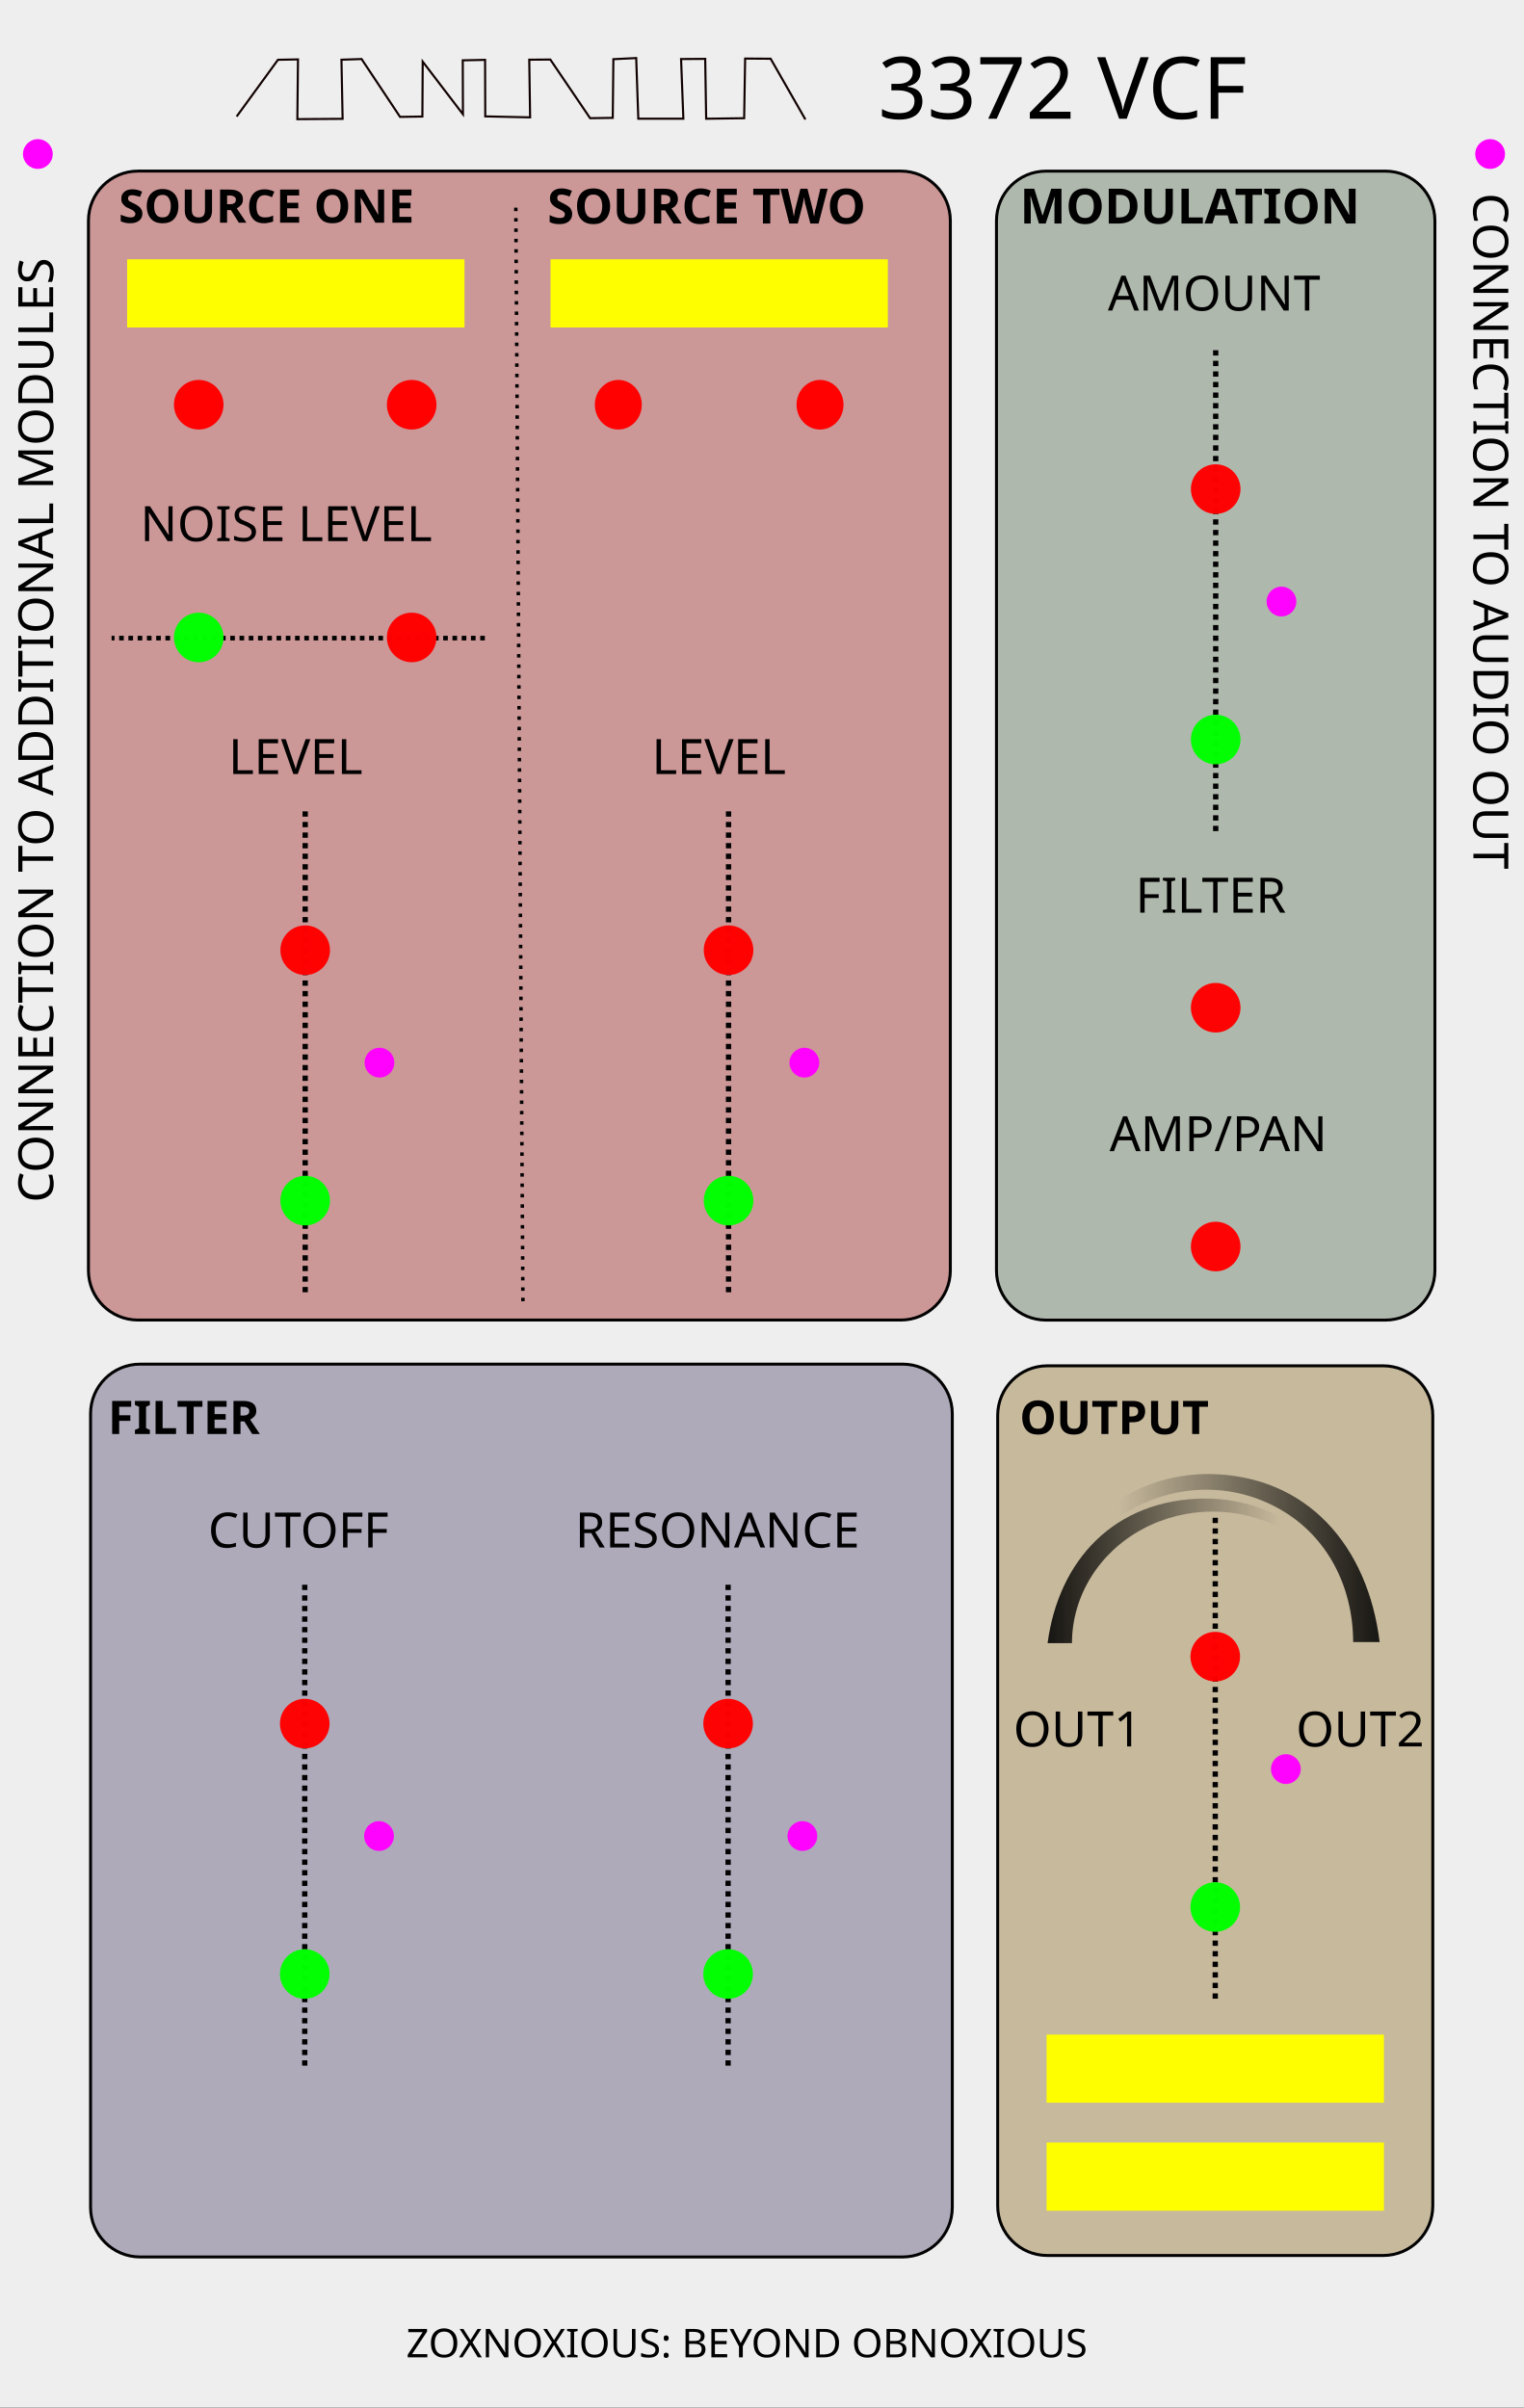
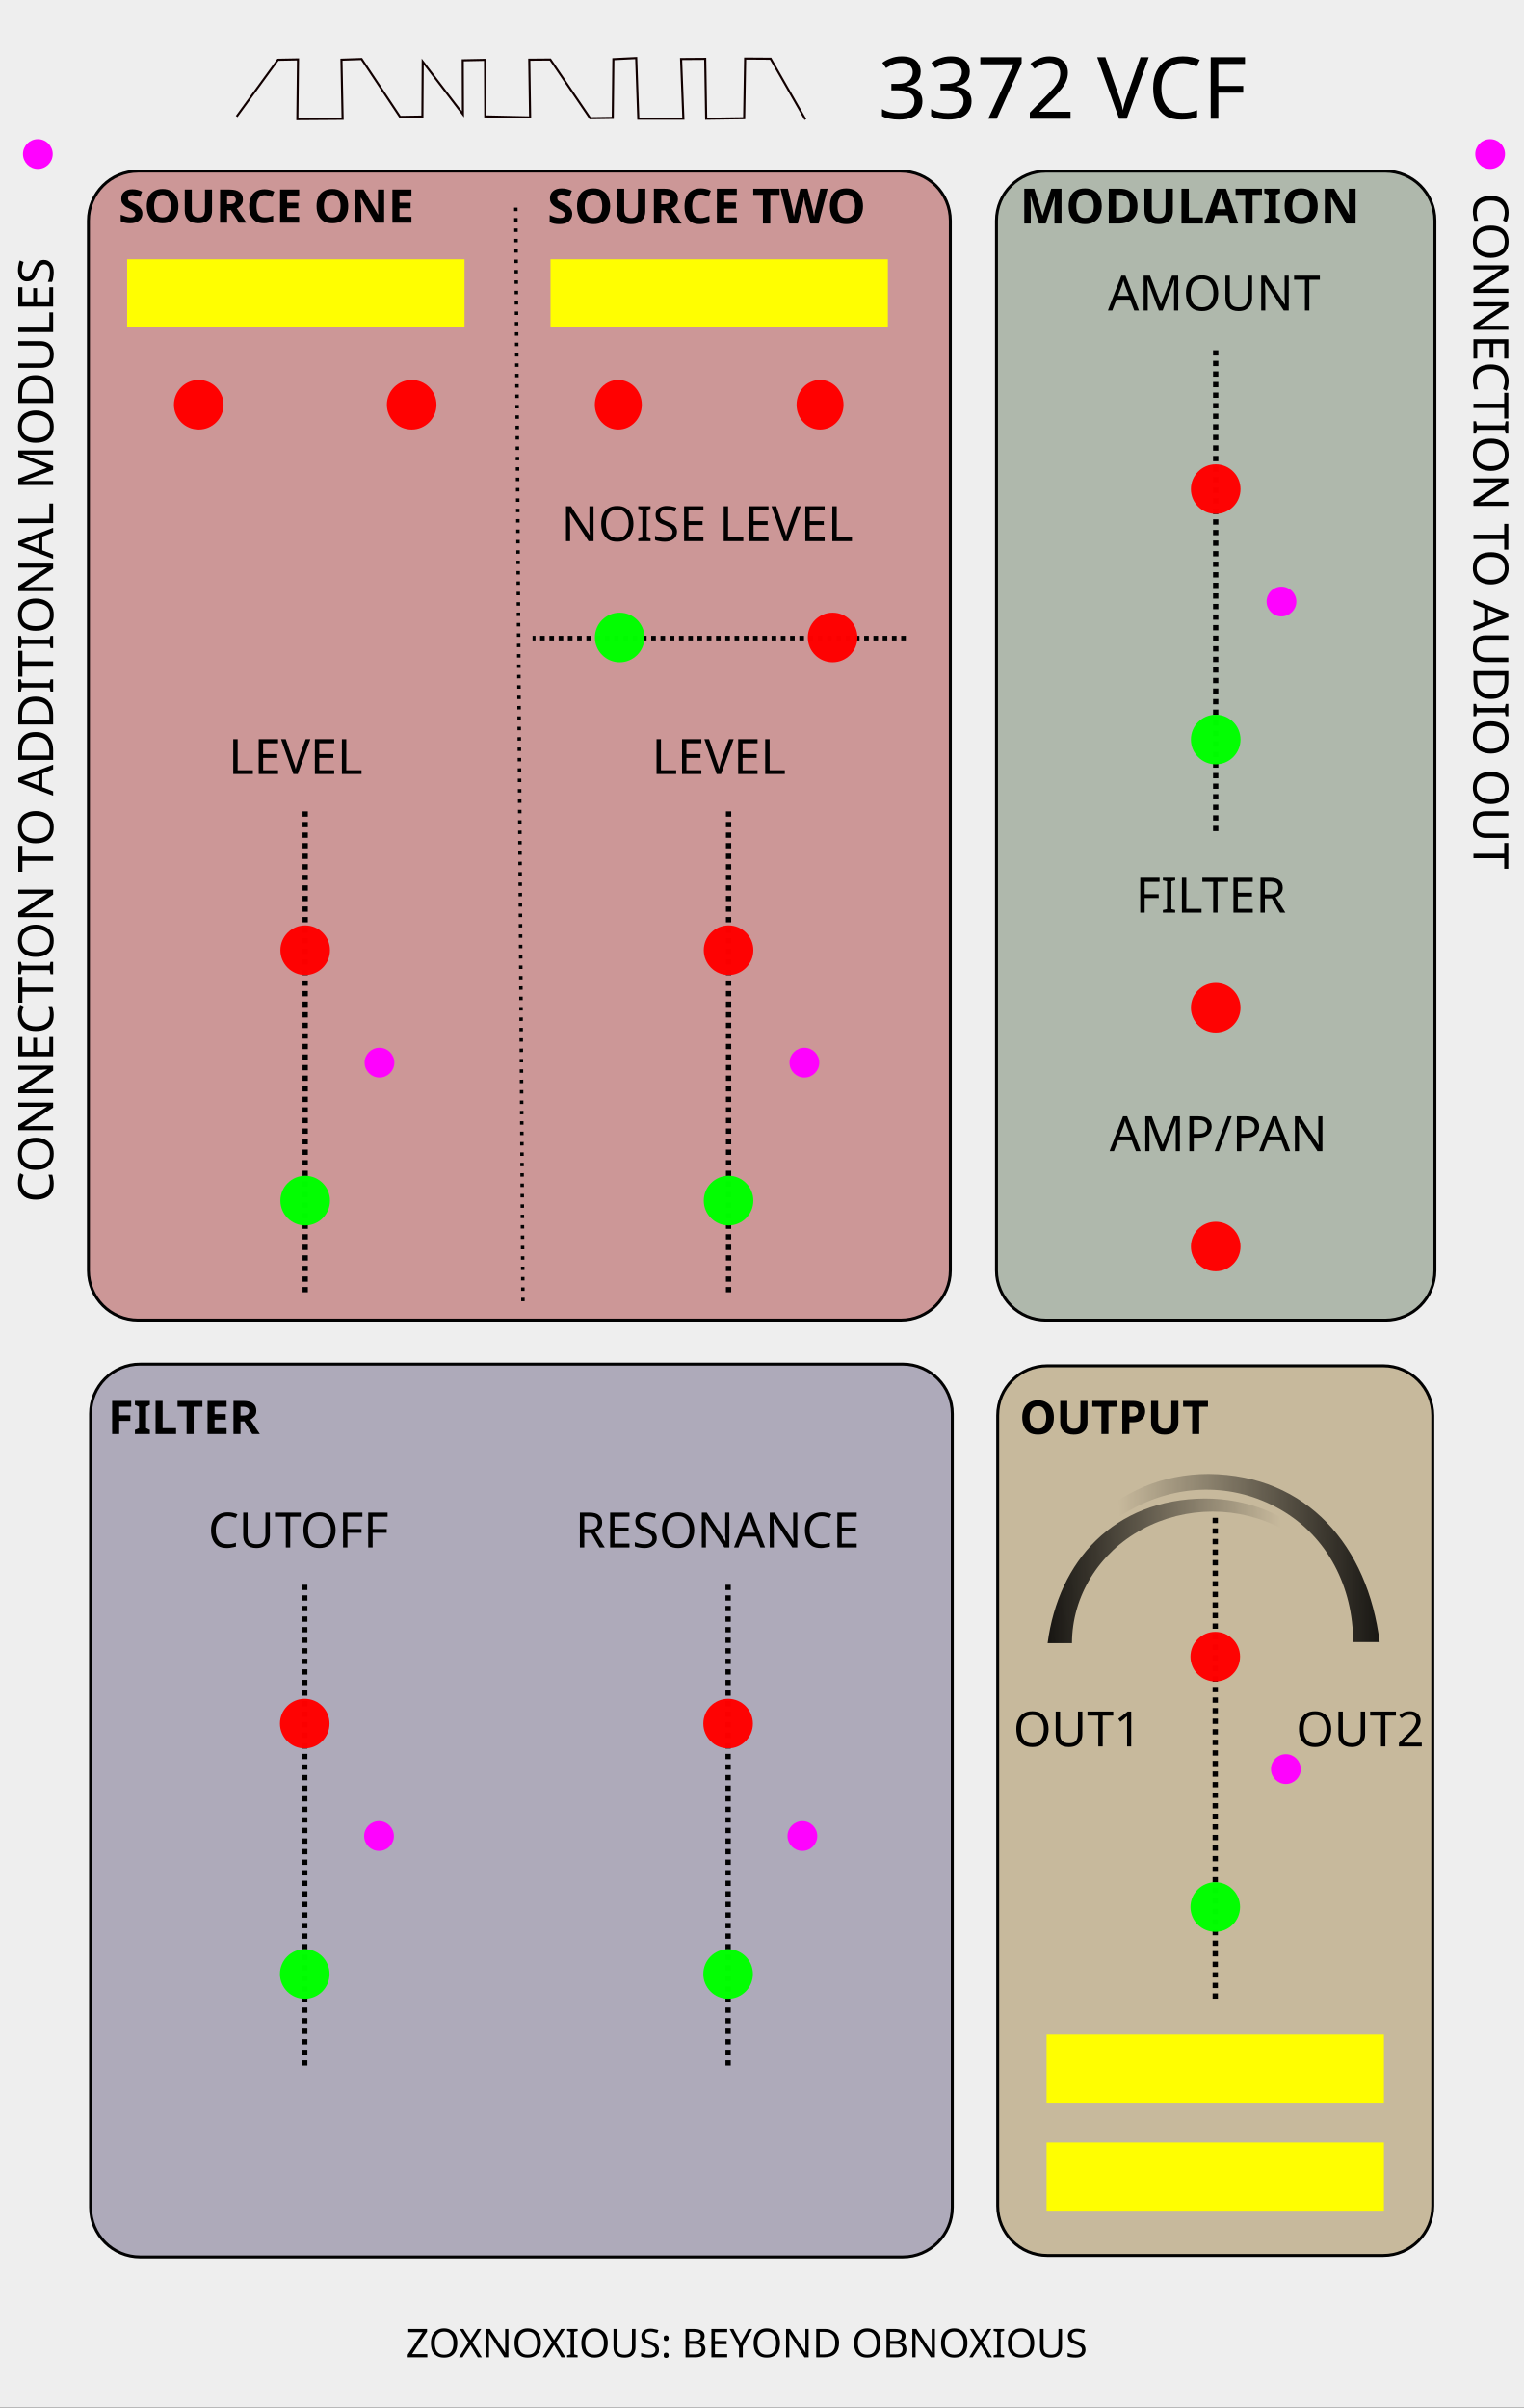
<svg xmlns="http://www.w3.org/2000/svg" xmlns:xlink="http://www.w3.org/1999/xlink" width="81.28mm" height="128.5mm" viewBox="0 0 81.28 128.5" version="1.1" id="svg26">
  <defs id="defs23">
    <linearGradient id="linearGradient19170">
      <stop style="stop-color:#000000;stop-opacity:1;" offset="0" id="stop19168" />
    </linearGradient>
    <marker style="overflow:visible" id="Arrow1Lend" refX="0" refY="0" orient="auto" viewBox="0 0 17.774 10.156" markerWidth="8.774" markerHeight="5.014" preserveAspectRatio="xMidYMid">
      <path transform="matrix(-0.8,0,0,-0.8,-10,0)" style="fill:context-stroke;fill-rule:evenodd;stroke:#000000;stroke-width:1pt;stroke-opacity:1" d="M 0,0 5,-5 -12.5,0 5,5 Z" id="path15157" />
    </marker>
    <marker style="overflow:visible" id="Tail" refX="0" refY="0" orient="auto">
      <g transform="scale(-1.2)" id="g15202">
        <path style="fill:none;fill-rule:evenodd;stroke:context-stroke;stroke-width:0.8;stroke-linecap:round" d="M -3.805,-3.959 0.544,0" id="path15190" />
        <path style="fill:none;fill-rule:evenodd;stroke:context-stroke;stroke-width:0.8;stroke-linecap:round" d="M -1.287,-3.959 3.062,0" id="path15192" />
        <path style="fill:none;fill-rule:evenodd;stroke:context-stroke;stroke-width:0.8;stroke-linecap:round" d="M 1.305,-3.959 5.654,0" id="path15194" />
        <path style="fill:none;fill-rule:evenodd;stroke:context-stroke;stroke-width:0.8;stroke-linecap:round" d="M -3.805,4.178 0.544,0.22" id="path15196" />
        <path style="fill:none;fill-rule:evenodd;stroke:context-stroke;stroke-width:0.8;stroke-linecap:round" d="M -1.287,4.178 3.062,0.22" id="path15198" />
        <path style="fill:none;fill-rule:evenodd;stroke:context-stroke;stroke-width:0.8;stroke-linecap:round" d="M 1.305,4.178 5.654,0.22" id="path15200" />
      </g>
    </marker>
    <marker style="overflow:visible" id="Arrow2Lend" refX="0" refY="0" orient="auto">
      <path transform="matrix(-1.1,0,0,-1.1,-1.1,0)" d="M 8.719,4.034 -2.207,0.016 8.719,-4.002 c -1.745,2.372 -1.735,5.617 -6e-7,8.035 z" style="fill:context-stroke;fill-rule:evenodd;stroke:context-stroke;stroke-width:0.625;stroke-linejoin:round" id="path15175" />
    </marker>
    <marker style="overflow:visible" id="marker15424" refX="0" refY="0" orient="auto">
      <path transform="matrix(0.8,0,0,0.8,10,0)" style="fill:context-stroke;fill-rule:evenodd;stroke:context-stroke;stroke-width:1pt" d="M 0,0 5,-5 -12.5,0 5,5 Z" id="path15422" />
    </marker>
    <marker style="overflow:visible" id="Arrow1Lstart" refX="0" refY="0" orient="auto">
      <path transform="matrix(0.8,0,0,0.8,10,0)" style="fill:context-stroke;fill-rule:evenodd;stroke:context-stroke;stroke-width:1pt" d="M 0,0 5,-5 -12.5,0 5,5 Z" id="path15154" />
    </marker>
    <marker style="overflow:visible" id="Arrow1Lend-2" refX="0" refY="0" orient="auto">
      <path transform="matrix(-0.8,0,0,-0.8,-10,0)" style="fill:#000000;fill-opacity:1;fill-rule:evenodd;stroke:#000000;stroke-width:1pt;stroke-opacity:1" d="M 0,0 5,-5 -12.5,0 5,5 Z" id="path15157-3" />
    </marker>
    <marker style="overflow:visible" id="Arrow1Lend-2-7" refX="0" refY="0" orient="auto">
      <path transform="matrix(-0.8,0,0,-0.8,-10,0)" style="fill:context-stroke;fill-rule:evenodd;stroke:#000000;stroke-width:1pt;stroke-opacity:1" d="M 0,0 5,-5 -12.5,0 5,5 Z" id="path15157-3-0" />
    </marker>
    <marker style="overflow:visible" id="Arrow1Lend-2-1" refX="0" refY="0" orient="auto">
      <path transform="matrix(-0.8,0,0,-0.8,-10,0)" style="fill:context-stroke;fill-rule:evenodd;stroke:#000000;stroke-width:1pt;stroke-opacity:1" d="M 0,0 5,-5 -12.5,0 5,5 Z" id="path15157-3-03" />
    </marker>
    <marker style="overflow:visible" id="Arrow1Lend-2-8" refX="0" refY="0" orient="auto" viewBox="0 0 17.774 10.156" markerWidth="17.774" markerHeight="10.156" preserveAspectRatio="xMidYMid">
      <path transform="matrix(-0.8,0,0,-0.8,-10,0)" style="fill:context-stroke;fill-rule:evenodd;stroke:#000000;stroke-width:1pt;stroke-opacity:1" d="M 0,0 5,-5 -12.5,0 5,5 Z" id="path15157-3-5" />
    </marker>
    <marker style="overflow:visible" id="Arrow1Lend-2-3" refX="0" refY="0" orient="auto" viewBox="0 0 17.774 10.156" markerWidth="17.774" markerHeight="10.156" preserveAspectRatio="xMidYMid">
      <path transform="matrix(-0.8,0,0,-0.8,-10,0)" style="fill:context-stroke;fill-rule:evenodd;stroke:#000000;stroke-width:1pt;stroke-opacity:1" d="M 0,0 5,-5 -12.5,0 5,5 Z" id="path15157-3-1" />
    </marker>
    <marker style="overflow:visible" id="Arrow1Lend-2-5" refX="0" refY="0" orient="auto">
      <path transform="matrix(-0.8,0,0,-0.8,-10,0)" style="fill:context-stroke;fill-rule:evenodd;stroke:#000000;stroke-width:1pt;stroke-opacity:1" d="M 0,0 5,-5 -12.5,0 5,5 Z" id="path15157-3-9" />
    </marker>
    <marker style="overflow:visible" id="Arrow1Lend-2-2" refX="0" refY="0" orient="auto">
      <path transform="matrix(-0.8,0,0,-0.8,-10,0)" style="fill:context-stroke;fill-rule:evenodd;stroke:#000000;stroke-width:1pt;stroke-opacity:1" d="M 0,0 5,-5 -12.5,0 5,5 Z" id="path15157-3-17" />
    </marker>
    <clipPath clipPathUnits="userSpaceOnUse" id="clipPath19745">
      <path style="display:block;opacity:0.89;fill:none;fill-opacity:1;stroke:#000000;stroke-width:0.2;stroke-miterlimit:4;stroke-dasharray:none;stroke-opacity:1;paint-order:markers fill stroke" id="path19747" />
    </clipPath>
    <clipPath clipPathUnits="userSpaceOnUse" id="clipPath20906">
      <path id="path20908" style="display:block;opacity:0.89;fill:none;stroke:#000000;stroke-width:0.11;paint-order:markers fill stroke" d="m 40.608,-31.299 c 0.085,0.742 -0.423,1.4 -1.164,1.509 -0.741,0.109 -1.466,-0.367 -1.664,-1.092 -0.197,-0.725 0.112,-1.41 0.823,-1.63 l 0.39,1.296 z" />
    </clipPath>
    <linearGradient xlink:href="#linearGradient25631" id="linearGradient25633" x1="55.918" y1="82.516" x2="116.158" y2="81.873" gradientUnits="userSpaceOnUse" gradientTransform="matrix(-0.2313024,0,0,-0.2313024,86.5735,102.6282)" />
    <linearGradient id="linearGradient25631">
      <stop style="stop-color:#000000;stop-opacity:1;" offset="0" id="stop25627" />
      <stop style="stop-color:#000000;stop-opacity:0;" offset="1" id="stop25629" />
    </linearGradient>
    <linearGradient xlink:href="#linearGradient25631" id="linearGradient25721" gradientUnits="userSpaceOnUse" gradientTransform="matrix(0.2124694,0,0,-0.199089,43.99088,100.653)" x1="55.919" y1="82.536" x2="114.679" y2="83.575" />
  </defs>
  <g id="layer3" style="display:inline">
    <rect style="display:inline;opacity:1;fill:#eeeeee;fill-opacity:1;stroke:#000000;stroke-width:0.229;paint-order:markers fill stroke" id="rect297" width="82.299" height="129.315" x="-0.269" y="-0.712" />
    <path style="display:inline;opacity:0.99;fill:#aeb7ab;fill-opacity:1;stroke:#000000;stroke-width:0.158;stroke-opacity:1" id="path12499" width="23.393" height="61.313" x="53.168" y="9.132" d="m 55.814,9.132 h 18.101 a 2.646,2.646 45 0 1 2.646,2.646 V 67.8 a 2.646,2.646 135 0 1 -2.646,2.646 H 55.814 A 2.646,2.646 45 0 1 53.168,67.8 V 11.778 a 2.646,2.646 135 0 1 2.646,-2.646 z" />
    <path style="display:inline;opacity:0.99;fill:#ada9b9;fill-opacity:1;stroke:#000000;stroke-width:0.158;stroke-dasharray:none;stroke-opacity:1" id="path13261" width="45.979" height="47.643" x="4.832" y="72.796" d="M 7.478,72.796 H 48.165 a 2.646,2.646 45 0 1 2.646,2.646 v 42.352 a 2.646,2.646 135 0 1 -2.646,2.646 H 7.478 A 2.646,2.646 45 0 1 4.832,117.793 V 75.441 a 2.646,2.646 135 0 1 2.646,-2.646 z" />
    <path style="display:inline;opacity:0.99;fill:#c7b89b;fill-opacity:1;stroke:#000000;stroke-width:0.158;stroke-dasharray:none;stroke-opacity:1" id="path13647" width="23.215" height="47.476" x="53.233" y="72.885" d="m 55.879,72.885 h 17.923 a 2.646,2.646 45 0 1 2.646,2.646 v 42.184 a 2.646,2.646 135 0 1 -2.646,2.646 H 55.879 a 2.646,2.646 45 0 1 -2.646,-2.646 V 75.531 a 2.646,2.646 135 0 1 2.646,-2.646 z" />
    <path style="display:inline;opacity:0.99;fill:#cc9696;fill-opacity:1;stroke:#000000;stroke-width:0.158;stroke-dasharray:none;stroke-opacity:1" id="path12385" width="45.987" height="61.313" x="4.719" y="9.13" d="M 7.365,9.13 H 48.06 a 2.646,2.646 45 0 1 2.646,2.646 V 67.797 A 2.646,2.646 135 0 1 48.06,70.443 H 7.365 A 2.646,2.646 45 0 1 4.719,67.797 V 11.776 A 2.646,2.646 135 0 1 7.365,9.13 Z" />
  </g>
  <g id="layer1" style="display:inline;opacity:1">
    <text xml:space="preserve" style="font-style:normal;font-variant:normal;font-weight:normal;font-stretch:normal;font-size:2.117px;line-height:1.25;font-family:'.Keyboard';-inkscape-font-specification:'.Keyboard, Normal';font-variant-ligatures:normal;font-variant-caps:normal;font-variant-numeric:normal;font-variant-east-asian:normal;display:inline;fill:#000000;fill-opacity:1;stroke:none;stroke-width:0.131" x="21.677" y="125.794" id="text23912-2">
      <tspan id="tspan1805" x="21.677" y="125.794">ZOXNOXIOUS: BEYOND OBNOXIOUS</tspan>
    </text>
    <g id="g14526" transform="translate(3.103187)">
      <path style="fill:none;fill-opacity:1;stroke:#110000;stroke-width:0.112px;stroke-linecap:butt;stroke-linejoin:miter;stroke-opacity:1" d="m 9.524,6.217 2.204,-3.027 1.068,-0.02 -0.034,3.188 2.415,-0.017 -0.061,-3.155 1.073,-0.036 2.053,3.087 1.192,-0.018 0.017,-2.931 2.147,2.81 -0.01,-2.879 1.191,-0.025 0.01,3.017 2.392,0.052 -0.045,-3.077 1.123,-0.009 2.124,3.13 1.208,-0.018 0.033,-3.131 1.218,-0.06 0.112,3.236 2.404,-8.076e-4 -0.122,-3.183 1.288,-0.009 0.051,3.195 2.027,-0.028 0.052,-3.183 1.361,0.009 1.855,3.242" id="path22502" />
      <text xml:space="preserve" style="font-style:normal;font-variant:normal;font-weight:normal;font-stretch:normal;font-size:4.586px;line-height:1.25;font-family:sans-serif;-inkscape-font-specification:'sans-serif, Normal';font-variant-ligatures:normal;font-variant-caps:normal;font-variant-numeric:normal;font-variant-east-asian:normal;display:inline;fill:#000000;fill-opacity:1;stroke:none;stroke-width:0.111" x="43.755" y="6.335" id="text23912-0">
        <tspan id="tspan10562" x="43.755" y="6.335">3372 VCF</tspan>
      </text>
    </g>
    <text xml:space="preserve" style="font-style:normal;font-variant:normal;font-weight:normal;font-stretch:normal;font-size:2.593px;line-height:1.25;font-family:sans-serif;-inkscape-font-specification:'sans-serif, Normal';font-variant-ligatures:normal;font-variant-caps:normal;font-variant-numeric:normal;font-variant-east-asian:normal;display:inline;fill:#000000;fill-opacity:1;stroke:none;stroke-width:0.093" x="-64.172" y="2.833" id="text92-2-1" transform="rotate(-90)">
      <tspan id="tspan1285" x="-64.172" y="2.833">CONNECTION TO ADDITIONAL MODULES</tspan>
    </text>
    <text xml:space="preserve" style="font-style:normal;font-variant:normal;font-weight:normal;font-stretch:normal;font-size:2.593px;line-height:1.25;font-family:sans-serif;-inkscape-font-specification:'sans-serif, Normal';font-variant-ligatures:normal;font-variant-caps:normal;font-variant-numeric:normal;font-variant-east-asian:normal;display:inline;fill:#000000;fill-opacity:1;stroke:none;stroke-width:0.093" x="10.298" y="-78.615" id="text92-2-1-3" transform="rotate(90)">
      <tspan id="tspan1314" x="10.298" y="-78.615">CONNECTION TO AUDIO OUT</tspan>
    </text>
    <text xml:space="preserve" style="font-style:normal;font-variant:normal;font-weight:bold;font-stretch:normal;font-size:2.593px;line-height:1.25;font-family:sans-serif;-inkscape-font-specification:'sans-serif, Bold';font-variant-ligatures:normal;font-variant-caps:normal;font-variant-numeric:normal;font-variant-east-asian:normal;text-align:start;writing-mode:lr-tb;text-anchor:start;display:inline;opacity:0.99;fill:#000000;fill-opacity:1;stroke:none;stroke-width:0.093" x="54.417" y="11.929" id="text12507">
      <tspan id="tspan12505" x="54.417" y="11.929">MODULATION</tspan>
    </text>
    <path style="display:inline;opacity:0.99;fill:none;stroke:#000000;stroke-width:0.282px;stroke-linecap:butt;stroke-linejoin:miter;stroke-dasharray:0.282, 0.282;stroke-dashoffset:0;stroke-opacity:1" d="M 64.865,18.69 V 44.634" id="path12445" />
    <text xml:space="preserve" style="font-style:normal;font-variant:normal;font-weight:normal;font-stretch:normal;font-size:2.593px;line-height:1.25;font-family:sans-serif;-inkscape-font-specification:'sans-serif, Normal';font-variant-ligatures:normal;font-variant-caps:normal;font-variant-numeric:normal;font-variant-east-asian:normal;text-align:start;writing-mode:lr-tb;text-anchor:start;display:inline;opacity:0.99;fill:#000000;fill-opacity:1;stroke:none;stroke-width:0.093" x="59.115" y="13.334" id="text12544">
      <tspan id="tspan12564" x="59.115" y="13.334" />
      <tspan id="tspan12566" x="59.115" y="16.574">AMOUNT</tspan>
    </text>
    <text xml:space="preserve" style="font-style:normal;font-variant:normal;font-weight:normal;font-stretch:normal;font-size:2.593px;line-height:1.25;font-family:sans-serif;-inkscape-font-specification:'sans-serif, Normal';font-variant-ligatures:normal;font-variant-caps:normal;font-variant-numeric:normal;font-variant-east-asian:normal;display:inline;opacity:0.99;fill:#000000;fill-opacity:1;stroke:none;stroke-width:0.093" x="60.591" y="48.706" id="text3638-6-08">
      <tspan id="tspan12777" x="60.591" y="48.706">FILTER</tspan>
    </text>
    <text xml:space="preserve" style="font-style:normal;font-variant:normal;font-weight:normal;font-stretch:normal;font-size:2.593px;line-height:1.25;font-family:sans-serif;-inkscape-font-specification:'sans-serif, Normal';font-variant-ligatures:normal;font-variant-caps:normal;font-variant-numeric:normal;font-variant-east-asian:normal;display:inline;opacity:0.99;fill:#000000;fill-opacity:1;stroke:none;stroke-width:0.093" x="59.203" y="61.43" id="text3638-6-08-7">
      <tspan id="tspan12877" x="59.203" y="61.43">AMP/PAN</tspan>
    </text>
    <text xml:space="preserve" style="font-style:normal;font-variant:normal;font-weight:bold;font-stretch:normal;font-size:2.469px;line-height:1.25;font-family:sans-serif;-inkscape-font-specification:'sans-serif, Bold';font-variant-ligatures:normal;font-variant-caps:normal;font-variant-numeric:normal;font-variant-east-asian:normal;display:inline;opacity:0.99;fill:#000000;fill-opacity:1;stroke:none;stroke-width:0.093" x="6.333" y="11.884" id="text32419">
      <tspan id="tspan12233" x="6.333" y="11.884">SOURCE ONE</tspan>
    </text>
    <path style="display:inline;opacity:0.99;fill:none;stroke:#000000;stroke-width:0.282px;stroke-linecap:butt;stroke-linejoin:miter;stroke-dasharray:0.282, 0.282;stroke-dashoffset:0;stroke-opacity:1" d="M 16.284,43.297 V 69.241" id="path12315" />
    <path style="display:inline;opacity:0.99;fill:none;stroke:#000000;stroke-width:0.282px;stroke-linecap:butt;stroke-linejoin:miter;stroke-dasharray:0.282, 0.282;stroke-dashoffset:0;stroke-opacity:1" d="M 38.873,43.297 V 69.241" id="path12371" />
    <text xml:space="preserve" style="font-style:normal;font-variant:normal;font-weight:normal;font-stretch:normal;font-size:2.593px;line-height:1.25;font-family:sans-serif;-inkscape-font-specification:'sans-serif, Normal';font-variant-ligatures:normal;font-variant-caps:normal;font-variant-numeric:normal;font-variant-east-asian:normal;text-align:start;writing-mode:lr-tb;text-anchor:start;display:inline;opacity:0.99;fill:#000000;fill-opacity:1;stroke:none;stroke-width:0.093" x="12.195" y="41.305" id="text12395">
      <tspan id="tspan12415" x="12.195" y="41.305">LEVEL</tspan>
    </text>
    <text xml:space="preserve" style="font-style:normal;font-variant:normal;font-weight:normal;font-stretch:normal;font-size:2.593px;line-height:1.25;font-family:sans-serif;-inkscape-font-specification:'sans-serif, Normal';font-variant-ligatures:normal;font-variant-caps:normal;font-variant-numeric:normal;font-variant-east-asian:normal;text-align:start;writing-mode:lr-tb;text-anchor:start;display:inline;opacity:0.99;fill:#000000;fill-opacity:1;stroke:none;stroke-width:0.093" x="34.783" y="41.305" id="text12419">
      <tspan id="tspan12417" x="34.783" y="41.305">LEVEL</tspan>
    </text>
-     <text xml:space="preserve" style="font-style:normal;font-variant:normal;font-weight:normal;font-stretch:normal;font-size:2.593px;line-height:1.25;font-family:sans-serif;-inkscape-font-specification:'sans-serif, Normal';font-variant-ligatures:normal;font-variant-caps:normal;font-variant-numeric:normal;font-variant-east-asian:normal;text-align:start;writing-mode:lr-tb;text-anchor:start;display:inline;opacity:0.99;fill:#000000;fill-opacity:1;stroke:none;stroke-width:0.093" x="7.49" y="28.875" id="text12423">
-       <tspan id="tspan3306" x="7.49" y="28.875">NOISE LEVEL</tspan>
-     </text>
    <text xml:space="preserve" style="font-style:normal;font-variant:normal;font-weight:bold;font-stretch:normal;font-size:2.593px;line-height:1.25;font-family:sans-serif;-inkscape-font-specification:'sans-serif, Bold';font-variant-ligatures:normal;font-variant-caps:normal;font-variant-numeric:normal;font-variant-east-asian:normal;text-align:start;writing-mode:lr-tb;text-anchor:start;display:inline;opacity:0.99;fill:#000000;fill-opacity:1;stroke:none;stroke-width:0.093" x="29.203" y="11.929" id="text12207">
      <tspan id="tspan12351" x="29.203" y="11.929">SOURCE TWO</tspan>
    </text>
    <path style="display:inline;opacity:0.99;fill:none;stroke:#000000;stroke-width:0.185;stroke-linecap:butt;stroke-linejoin:miter;stroke-miterlimit:4;stroke-dasharray:0.185, 0.369;stroke-dashoffset:0;stroke-opacity:1" d="m 27.522,11.083 0.381,58.621" id="path3554-4-6" />
    <path style="display:inline;opacity:0.99;fill:none;stroke:#000000;stroke-width:0.282px;stroke-linecap:butt;stroke-linejoin:miter;stroke-dasharray:0.282, 0.282;stroke-dashoffset:0;stroke-opacity:1" d="M 16.26,84.568 V 110.511" id="path13379" />
    <text xml:space="preserve" style="font-style:normal;font-variant:normal;font-weight:normal;font-stretch:normal;font-size:2.593px;line-height:1.25;font-family:sans-serif;-inkscape-font-specification:'sans-serif, Normal';font-variant-ligatures:normal;font-variant-caps:normal;font-variant-numeric:normal;font-variant-east-asian:normal;text-align:start;writing-mode:lr-tb;text-anchor:start;display:inline;opacity:0.99;fill:#000000;fill-opacity:1;stroke:none;stroke-width:0.093" x="11.105" y="82.576" id="text13383">
      <tspan id="tspan13592" x="11.105" y="82.576">CUTOFF</tspan>
    </text>
    <text xml:space="preserve" style="font-style:normal;font-variant:normal;font-weight:bold;font-stretch:normal;font-size:2.469px;line-height:1.25;font-family:sans-serif;-inkscape-font-specification:'sans-serif, Bold';font-variant-ligatures:normal;font-variant-caps:normal;font-variant-numeric:normal;font-variant-east-asian:normal;display:inline;opacity:0.99;fill:#000000;fill-opacity:1;stroke:none;stroke-width:0.093" x="5.766" y="76.525" id="text13265">
      <tspan id="tspan13377" x="5.766" y="76.525">FILTER</tspan>
    </text>
    <path style="display:inline;opacity:0.99;fill:none;stroke:#000000;stroke-width:0.282px;stroke-linecap:butt;stroke-linejoin:miter;stroke-dasharray:0.282, 0.282;stroke-dashoffset:0;stroke-opacity:1" d="M 38.849,84.568 V 110.511" id="path13594" />
    <text xml:space="preserve" style="font-style:normal;font-variant:normal;font-weight:normal;font-stretch:normal;font-size:2.593px;line-height:1.25;font-family:sans-serif;-inkscape-font-specification:'sans-serif, Normal';font-variant-ligatures:normal;font-variant-caps:normal;font-variant-numeric:normal;font-variant-east-asian:normal;text-align:start;writing-mode:lr-tb;text-anchor:start;display:inline;opacity:0.99;fill:#000000;fill-opacity:1;stroke:none;stroke-width:0.093" x="30.691" y="82.576" id="text13598">
      <tspan id="tspan13641" x="30.691" y="82.576">RESONANCE</tspan>
    </text>
    <text xml:space="preserve" style="font-style:normal;font-variant:normal;font-weight:bold;font-stretch:normal;font-size:2.469px;line-height:1.25;font-family:sans-serif;-inkscape-font-specification:'sans-serif, Bold';font-variant-ligatures:normal;font-variant-caps:normal;font-variant-numeric:normal;font-variant-east-asian:normal;display:inline;opacity:0.99;fill:#000000;fill-opacity:1;stroke:none;stroke-width:0.093" x="54.404" y="76.525" id="text13909">
      <tspan id="tspan28369" x="54.404" y="76.525">OUTPUT</tspan>
    </text>
    <text xml:space="preserve" style="font-style:normal;font-variant:normal;font-weight:normal;font-stretch:normal;font-size:2.593px;line-height:1.25;font-family:sans-serif;-inkscape-font-specification:'sans-serif, Normal';font-variant-ligatures:normal;font-variant-caps:normal;font-variant-numeric:normal;font-variant-east-asian:normal;text-align:start;writing-mode:lr-tb;text-anchor:start;display:inline;opacity:0.99;fill:#000000;fill-opacity:1;stroke:none;stroke-width:0.093" x="54.072" y="93.193" id="text14927">
      <tspan id="tspan27990" x="54.072" y="93.193">OUT1</tspan>
    </text>
    <g id="g11320" transform="translate(0,-0.3954815)" style="display:inline;opacity:0.99">
      <path id="path21940" style="opacity:0.89;fill:url(#linearGradient25633);fill-opacity:1;stroke:none;stroke-width:0.046;stroke-miterlimit:4;stroke-dasharray:none;stroke-opacity:1;paint-order:markers fill stroke" d="m 73.614,88.031 -6.94e-4,-0.009 h -6.94e-4 c 4.62e-4,0.003 9.25e-4,0.006 0.001,0.009 z m -0.001,-0.009 c -0.63,-5.103 -3.84,-8.913 -9.122,-8.968 -4.967,-0.002 -8.701,3.846 -8.627,8.957 h 0.002 c 0.19,-0.966 0.312,-1.246 0.546,-2.201 0.437,-1.784 1.864,-3.786 3.832,-4.796 2.527,-1.459 5.563,-1.515 8.09,-0.056 2.524,1.457 3.861,4.15 3.865,7.064 z" />
      <path id="path25719" style="opacity:0.89;fill:url(#linearGradient25721);fill-opacity:1;stroke:none;stroke-width:0.041;stroke-miterlimit:4;stroke-dasharray:none;stroke-opacity:1;paint-order:markers fill stroke" d="m 55.895,88.089 a 8.802,8.248 0 0 1 6.25e-4,-0.008 h 6.24e-4 c -4.16e-4,0.003 -8.56e-4,0.005 -0.001,0.008 z m 0.001,-0.008 c 0.579,-4.392 3.528,-7.672 8.379,-7.719 4.563,-0.002 7.993,3.31 7.925,7.71 h -0.001 a 7.502,7.03 0 0 0 -3.75,-6.071 7.502,7.03 0 0 0 -7.502,0 7.502,7.03 0 0 0 -3.751,6.08 z" />
    </g>
    <text xml:space="preserve" style="font-style:normal;font-variant:normal;font-weight:normal;font-stretch:normal;font-size:2.593px;line-height:1.25;font-family:sans-serif;-inkscape-font-specification:'sans-serif, Normal';font-variant-ligatures:normal;font-variant-caps:normal;font-variant-numeric:normal;font-variant-east-asian:normal;text-align:start;writing-mode:lr-tb;text-anchor:start;display:inline;opacity:0.99;fill:#000000;fill-opacity:1;stroke:none;stroke-width:0.093" x="69.151" y="93.193" id="text27994">
      <tspan id="tspan28014" x="69.151" y="93.193">OUT2</tspan>
    </text>
    <path style="display:inline;opacity:0.99;fill:none;stroke:#000000;stroke-width:0.282px;stroke-linecap:butt;stroke-linejoin:miter;stroke-dasharray:0.282, 0.282;stroke-dashoffset:0;stroke-opacity:1" d="M 64.841,80.995 V 106.939" id="path13899" />
-     <path style="display:inline;opacity:0.99;fill:none;stroke:#000000;stroke-width:0.247px;stroke-linecap:butt;stroke-linejoin:miter;stroke-dasharray:0.247, 0.247;stroke-dashoffset:0;stroke-opacity:1" d="M 25.87,34.052 H 5.954" id="path3321" />
+     <text xml:space="preserve" style="display:inline;opacity:0.99;font-style:normal;font-variant:normal;font-weight:normal;font-stretch:normal;font-size:2.593px;line-height:1.25;font-family:sans-serif;-inkscape-font-specification:'sans-serif, Normal';font-variant-ligatures:normal;font-variant-caps:normal;font-variant-numeric:normal;font-variant-east-asian:normal;text-align:start;writing-mode:lr-tb;text-anchor:start;fill:#000000;fill-opacity:1;stroke:none;stroke-width:0.093" x="29.951" y="28.875" id="text12423">
+       <tspan id="tspan3306" x="29.951" y="28.875">NOISE LEVEL</tspan>
+     </text>
+     <path style="display:inline;opacity:0.99;fill:none;stroke:#000000;stroke-width:0.247px;stroke-linecap:butt;stroke-linejoin:miter;stroke-dasharray:0.247, 0.247;stroke-dashoffset:0;stroke-opacity:1" d="M 48.331,34.052 H 28.415" id="path3321" />
  </g>
  <g id="layer2" style="display:inline;opacity:0.99">
    <circle id="b9452edd-6f79-47c8-a395-da97cf0e28c9-8" data-name="RGreen1#RedLight" cx="2.02" cy="8.219" r="0.794" style="display:inline;fill:#ff00ff;stroke-width:0.265" />
    <circle id="circle1254" data-name="RGreen1#RedLight" cx="79.507" cy="8.219" r="0.794" style="display:inline;fill:#ff00ff;stroke-width:0.265" />
    <rect id="rect11484" data-name="Screen" y="13.838" width="18" height="3.637" x="6.784" style="display:inline;fill:#ffff00;stroke-width:0.071" />
    <circle id="circle11486" data-name="Tempo#RoundLargeBlackKnob" cx="10.604" cy="21.598" r="1.323" style="display:inline;fill:#ff0000;stroke-width:0.265" />
    <circle id="circle11488" data-name="Tempo#RoundLargeBlackKnob" cx="21.965" cy="21.598" r="1.323" style="display:inline;fill:#ff0000;stroke-width:0.265" />
    <rect id="rect12209" data-name="Screen" y="13.838" width="18" height="3.637" x="29.373" style="display:inline;fill:#ffff00;stroke-width:0.071" />
    <ellipse id="circle12211" data-name="Tempo#RoundLargeBlackKnob" cx="32.991" cy="21.598" style="display:inline;fill:#ff0000;stroke-width:0.258" rx="1.253" ry="1.323" />
    <ellipse id="circle12213" data-name="Tempo#RoundLargeBlackKnob" cx="43.754" cy="21.598" style="display:inline;fill:#ff0000;stroke-width:0.258" rx="1.253" ry="1.323" />
    <circle id="circle12317" data-name="In03#PJ301MPort" cx="16.284" cy="64.069" r="1.323" style="display:inline;opacity:0.99;fill:#00ff00;stroke-width:0.265" />
    <circle id="circle12319" data-name="Tempo#RoundLargeBlackKnob" cx="16.284" cy="50.707" r="1.323" style="display:inline;opacity:0.99;fill:#ff0000;stroke-width:0.265" />
    <circle id="circle12321" data-name="RGreen1#RedLight" cx="20.247" cy="56.707" r="0.794" style="display:inline;opacity:0.99;fill:#ff00ff;stroke-width:0.265" />
    <circle id="circle12373" data-name="In03#PJ301MPort" cx="38.873" cy="64.069" r="1.323" style="display:inline;opacity:0.99;fill:#00ff00;stroke-width:0.265" />
    <circle id="circle12375" data-name="Tempo#RoundLargeBlackKnob" cx="38.873" cy="50.707" r="1.323" style="display:inline;opacity:0.99;fill:#ff0000;stroke-width:0.265" />
    <circle id="circle12377" data-name="RGreen1#RedLight" cx="42.919" cy="56.707" r="0.794" style="display:inline;opacity:0.99;fill:#ff00ff;stroke-width:0.265" />
    <circle id="b903da6b-121c-4663-8772-b399a6eccb9e-97-9-5-2-3-9-2-5" data-name="Tempo#RoundLargeBlackKnob" cx="64.865" cy="66.519" r="1.323" style="display:inline;opacity:0.99;fill:#ff0000;stroke-width:0.265" />
    <circle id="b903da6b-121c-4663-8772-b399a6eccb9e-97-9-5-2-3-9-2-5-1" data-name="Tempo#RoundLargeBlackKnob" cx="64.865" cy="53.776" r="1.323" style="display:inline;opacity:0.99;fill:#ff0000;stroke-width:0.265" />
    <circle id="circle12451" data-name="In03#PJ301MPort" cx="64.865" cy="39.463" r="1.323" style="display:inline;opacity:0.99;fill:#00ff00;stroke-width:0.265" />
    <circle id="circle12453" data-name="Tempo#RoundLargeBlackKnob" cx="64.865" cy="26.1" r="1.323" style="display:inline;opacity:0.99;fill:#ff0000;stroke-width:0.265" />
    <circle id="circle12455" data-name="RGreen1#RedLight" cx="68.374" cy="32.1" r="0.794" style="display:inline;opacity:0.99;fill:#ff00ff;stroke-width:0.265" />
    <circle id="circle13385" data-name="In03#PJ301MPort" cx="16.26" cy="105.34" r="1.323" style="display:inline;opacity:0.99;fill:#00ff00;stroke-width:0.265" />
    <circle id="circle13387" data-name="Tempo#RoundLargeBlackKnob" cx="16.26" cy="91.978" r="1.323" style="display:inline;opacity:0.99;fill:#ff0000;stroke-width:0.265" />
    <circle id="circle13389" data-name="RGreen1#RedLight" cx="20.223" cy="97.978" r="0.794" style="display:inline;opacity:0.99;fill:#ff00ff;stroke-width:0.265" />
    <circle id="circle13600" data-name="In03#PJ301MPort" cx="38.849" cy="105.34" r="1.323" style="display:inline;opacity:0.99;fill:#00ff00;stroke-width:0.265" />
    <circle id="circle13602" data-name="Tempo#RoundLargeBlackKnob" cx="38.849" cy="91.978" r="1.323" style="display:inline;opacity:0.99;fill:#ff0000;stroke-width:0.265" />
    <circle id="circle13604" data-name="RGreen1#RedLight" cx="42.812" cy="97.978" r="0.794" style="display:inline;opacity:0.99;fill:#ff00ff;stroke-width:0.265" />
    <circle id="circle13901" data-name="In03#PJ301MPort" cx="64.841" cy="101.767" r="1.323" style="display:inline;opacity:0.99;fill:#00ff00;stroke-width:0.265" />
    <circle id="circle13903" data-name="Tempo#RoundLargeBlackKnob" cx="64.841" cy="88.405" r="1.323" style="display:inline;opacity:0.99;fill:#ff0000;stroke-width:0.265" />
    <circle id="circle13905" data-name="RGreen1#RedLight" cx="68.609" cy="94.405" r="0.794" style="display:inline;opacity:0.99;fill:#ff00ff;stroke-width:0.265" />
    <rect id="rect13931" data-name="Screen" y="108.573" width="18" height="3.636" x="55.841" style="display:inline;fill:#ffff00;stroke-width:0.071" />
    <rect id="rect13933" data-name="Screen" y="114.334" width="18" height="3.636" x="55.841" style="display:inline;fill:#ffff00;stroke-width:0.071" />
    <path style="opacity:0.89;fill:none;stroke:none;stroke-width:0.087;paint-order:markers fill stroke" id="path21766" d="m 58.702,83.525 a 1.315,1.047 0 0 1 -1.665,-0.641 1.315,1.047 0 0 1 0.787,-1.332" />
-     <circle id="circle12391" data-name="Tempo#RoundLargeBlackKnob" cx="21.965" cy="34.017" r="1.323" style="display:inline;opacity:0.99;fill:#ff0000;stroke-width:0.265" />
-     <circle id="circle2168" data-name="In03#PJ301MPort" cx="10.604" cy="34.017" r="1.323" style="display:inline;opacity:0.99;fill:#00ff00;stroke-width:0.265" />
+     <circle id="circle12391" data-name="Tempo#RoundLargeBlackKnob" cx="44.425" cy="34.017" r="1.323" style="display:inline;opacity:0.99;fill:#ff0000;stroke-width:0.265" />
+     <circle id="circle2168" data-name="In03#PJ301MPort" cx="33.064" cy="34.017" r="1.323" style="display:inline;opacity:0.99;fill:#00ff00;stroke-width:0.265" />
  </g>
</svg>
